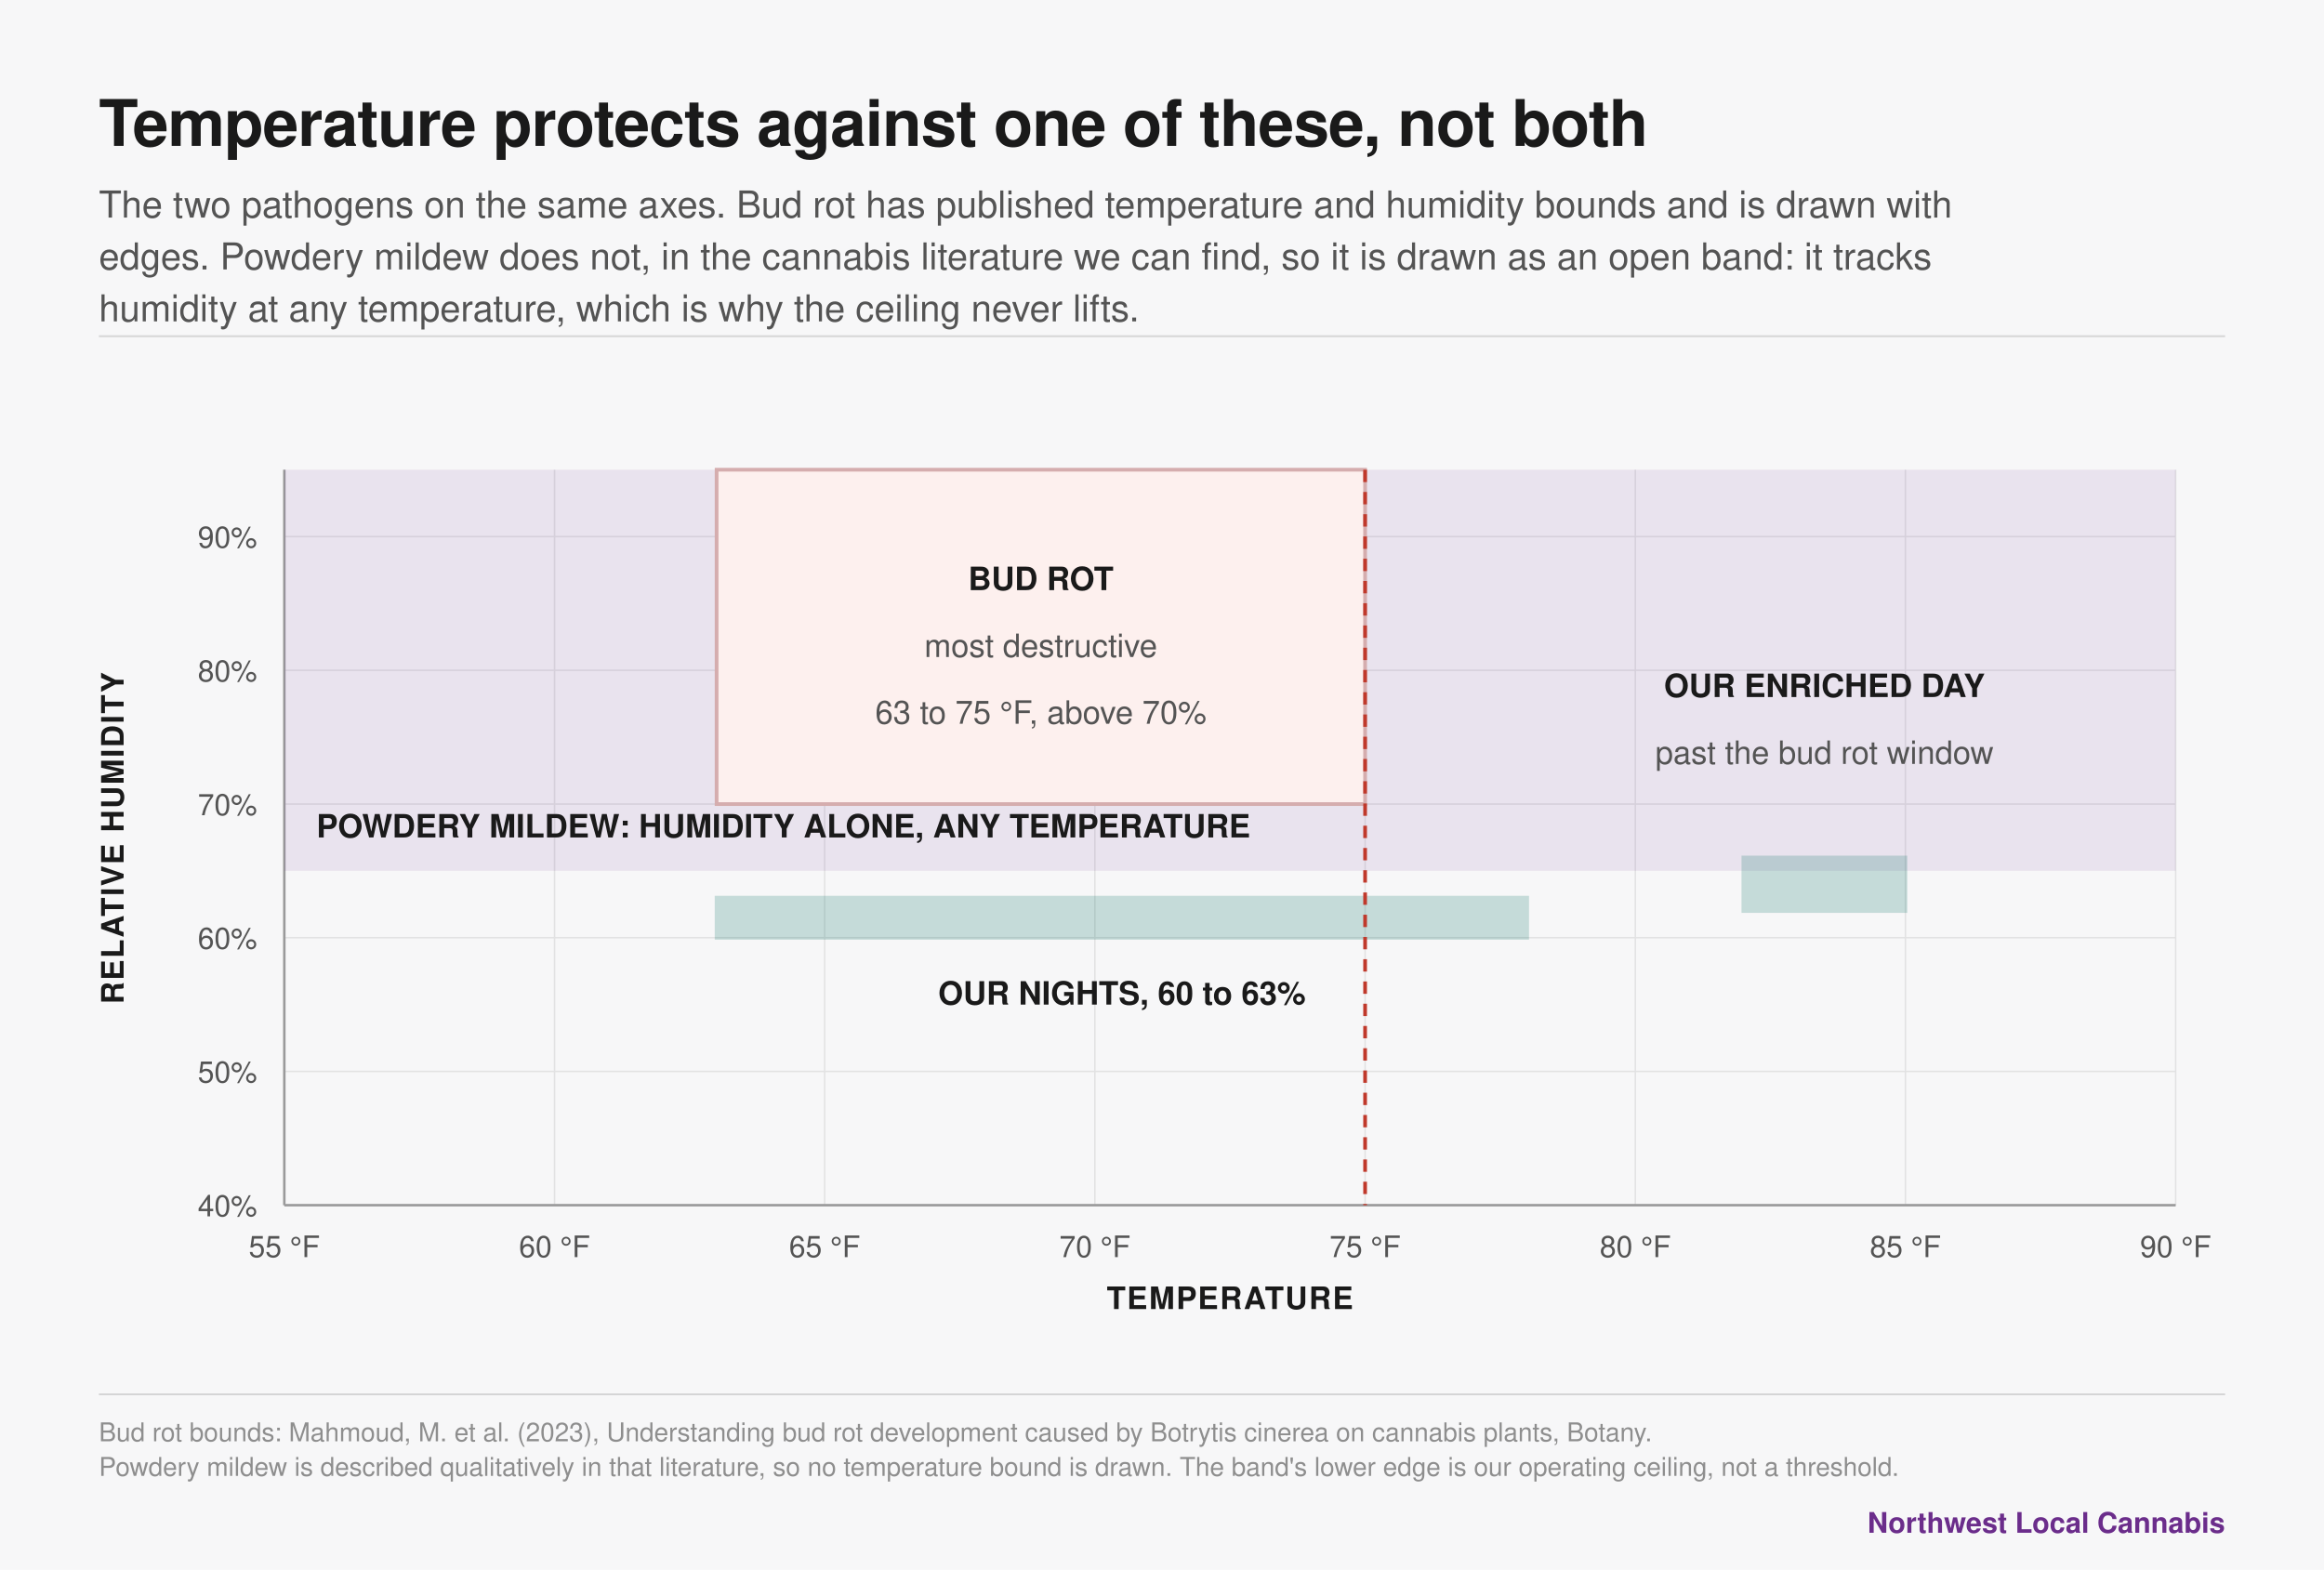
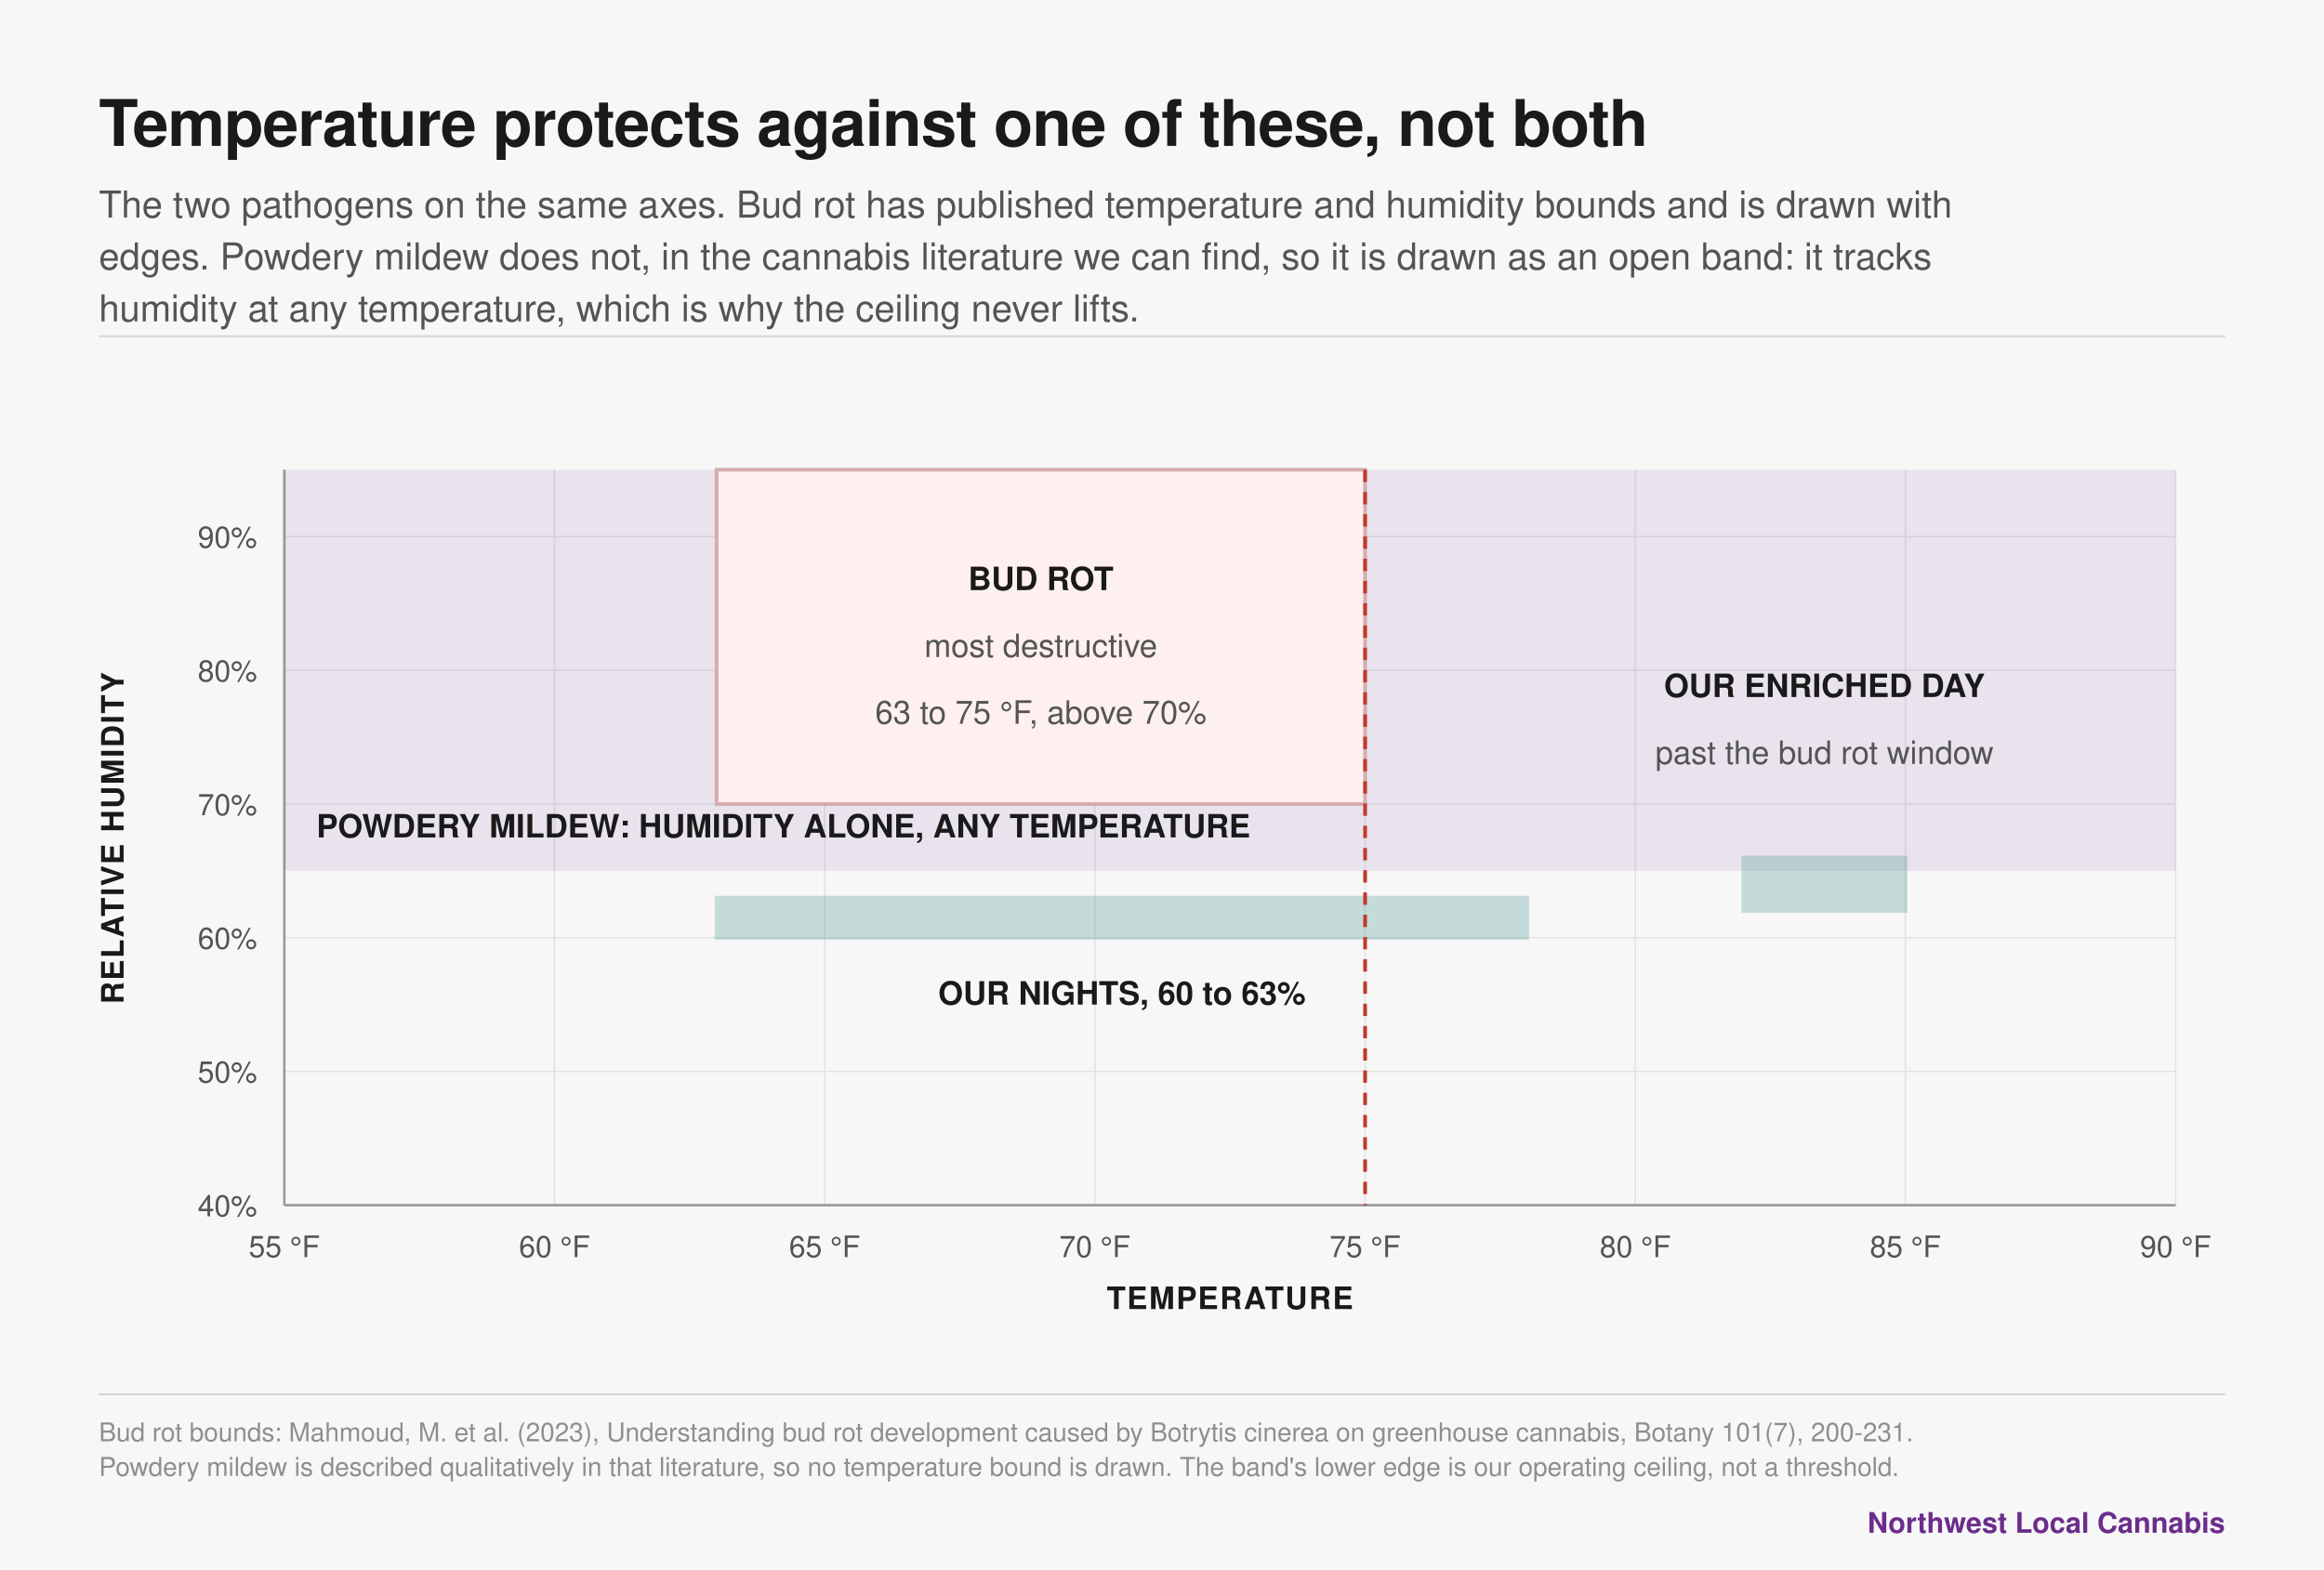
<svg xmlns="http://www.w3.org/2000/svg" width="1880" height="1270" viewBox="0 0 1880 1270">
  <style>
    .fig    { font-family: "Helvetica Neue", Helvetica, Arial, sans-serif; }
    .title  { font-size: 52px; font-weight: 700; fill: #1A1A1A; letter-spacing: -0.6px; }
    .deck   { font-size: 30px; fill: #545454; }
    .label  { font-size: 22px; font-weight: 700; letter-spacing: 1.7px; }
    .axis   { font-size: 24px; fill: #545454; }
    .axist  { font-size: 25px; font-weight: 700; fill: #1A1A1A; letter-spacing: 1.2px; }
    .note   { font-size: 26px; fill: #545454; }
    .noteb  { font-size: 26px; font-weight: 700; fill: #1A1A1A; }
    .foot   { font-size: 21px; fill: #8E8E8E; }
    .brand  { font-size: 23px; font-weight: 700; fill: #6B2D8B; }
    .rule   { stroke: #D5D5D6; stroke-width: 1.5; }
    .grid   { stroke: #E2E2E3; stroke-width: 1.2; }
    .axline { stroke: #9A9A9B; stroke-width: 2; }
    .curve  { fill: none; stroke-width: 5; stroke-linecap: round; }
  </style>
  <rect width="1880" height="1270" fill="#F7F7F8" />
  <g class="fig">
    <text class="title" x="80" y="118">Temperature protects against one of these, not both</text>
    <text class="deck" x="80" y="176">The two pathogens on the same axes. Bud rot has published temperature and humidity bounds and is drawn with</text>
    <text class="deck" x="80" y="218">edges. Powdery mildew does not, in the cannabis literature we can find, so it is drawn as an open band: it tracks</text>
    <text class="deck" x="80" y="260">humidity at any temperature, which is why the ceiling never lifts.</text>
    <line class="rule" x1="80" y1="272" x2="1800" y2="272" />
    <line class="grid" x1="230" y1="975.0" x2="1760" y2="975.0" />
    <text class="axis" x="208" y="984.0" text-anchor="end">40%</text>
    <line class="grid" x1="230" y1="866.8" x2="1760" y2="866.8" />
    <text class="axis" x="208" y="875.8" text-anchor="end">50%</text>
    <line class="grid" x1="230" y1="758.6" x2="1760" y2="758.6" />
    <text class="axis" x="208" y="767.6" text-anchor="end">60%</text>
    <line class="grid" x1="230" y1="650.5" x2="1760" y2="650.5" />
    <text class="axis" x="208" y="659.5" text-anchor="end">70%</text>
    <line class="grid" x1="230" y1="542.3" x2="1760" y2="542.3" />
    <text class="axis" x="208" y="551.3" text-anchor="end">80%</text>
    <line class="grid" x1="230" y1="434.1" x2="1760" y2="434.1" />
    <text class="axis" x="208" y="443.1" text-anchor="end">90%</text>
    <line class="grid" x1="230.0" y1="380" x2="230.0" y2="975" />
    <text class="axis" x="230.0" y="1017" text-anchor="middle">55 °F</text>
    <line class="grid" x1="448.6" y1="380" x2="448.6" y2="975" />
    <text class="axis" x="448.6" y="1017" text-anchor="middle">60 °F</text>
    <line class="grid" x1="667.1" y1="380" x2="667.1" y2="975" />
    <text class="axis" x="667.1" y="1017" text-anchor="middle">65 °F</text>
    <line class="grid" x1="885.7" y1="380" x2="885.7" y2="975" />
    <text class="axis" x="885.7" y="1017" text-anchor="middle">70 °F</text>
    <line class="grid" x1="1104.3" y1="380" x2="1104.3" y2="975" />
    <text class="axis" x="1104.3" y="1017" text-anchor="middle">75 °F</text>
    <line class="grid" x1="1322.9" y1="380" x2="1322.9" y2="975" />
    <text class="axis" x="1322.9" y="1017" text-anchor="middle">80 °F</text>
    <line class="grid" x1="1541.4" y1="380" x2="1541.4" y2="975" />
    <text class="axis" x="1541.4" y="1017" text-anchor="middle">85 °F</text>
    <line class="grid" x1="1760.0" y1="380" x2="1760.0" y2="975" />
    <text class="axis" x="1760.0" y="1017" text-anchor="middle">90 °F</text>
    <line class="axline" x1="230" y1="975" x2="1760" y2="975" />
    <line class="axline" x1="230" y1="380" x2="230" y2="975" />
    <text class="axist" x="995" y="1059" text-anchor="middle">TEMPERATURE</text>
    <text class="axist" x="100" y="678" text-anchor="middle" transform="rotate(-90 100 678)">RELATIVE HUMIDITY</text>
    <rect x="230" y="380.0" width="1530.0" height="324.5" fill="#6B2D8B" opacity="0.10" />
    <text class="noteb" fill="#6B2D8B" x="256" y="677.5">POWDERY MILDEW: HUMIDITY ALONE, ANY TEMPERATURE</text>
    <rect x="579.7" y="380.0" width="524.6" height="270.5" fill="#FDF0EE" stroke="#D5ADAE" stroke-width="3" />
    <text class="noteb" fill="#C0392B" x="842.0" y="477.4" text-anchor="middle">BUD ROT</text>
    <text class="note" x="842.0" y="531.5" text-anchor="middle">most destructive</text>
    <text class="note" x="842.0" y="585.5" text-anchor="middle">63 to 75 °F, above 70%</text>
    <rect x="579.7" y="726.2" width="655.7" height="32.5" fill="#147868" opacity="0.22" stroke="#147868" stroke-width="3" />
    <text class="noteb" fill="#147868" x="907.6" y="812.7" text-anchor="middle">OUR NIGHTS, 60 to 63%</text>
    <rect x="1410.3" y="693.7" width="131.1" height="43.3" fill="#147868" opacity="0.22" stroke="#147868" stroke-width="3" />
    <text class="noteb" fill="#147868" x="1475.9" y="563.9" text-anchor="middle">OUR ENRICHED DAY</text>
    <text class="note" x="1475.9" y="618.0" text-anchor="middle">past the bud rot window</text>
    <line x1="1104.3" y1="380" x2="1104.3" y2="975" stroke="#C0392B" stroke-width="3" stroke-dasharray="10 8" />
    <line class="rule" x1="80" y1="1128" x2="1800" y2="1128" />
-     <text class="foot" x="80" y="1166">Bud rot bounds: Mahmoud, M. et al. (2023), Understanding bud rot development caused by Botrytis cinerea on cannabis plants, Botany.</text>
+     <text class="foot" x="80" y="1166">Bud rot bounds: Mahmoud, M. et al. (2023), Understanding bud rot development caused by Botrytis cinerea on greenhouse cannabis, Botany 101(7), 200-231.</text>
    <text class="foot" x="80" y="1194">Powdery mildew is described qualitatively in that literature, so no temperature bound is drawn. The band's lower edge is our operating ceiling, not a threshold.</text>
    <text class="brand" x="1800" y="1240" text-anchor="end">Northwest Local Cannabis</text>
  </g>
</svg>
